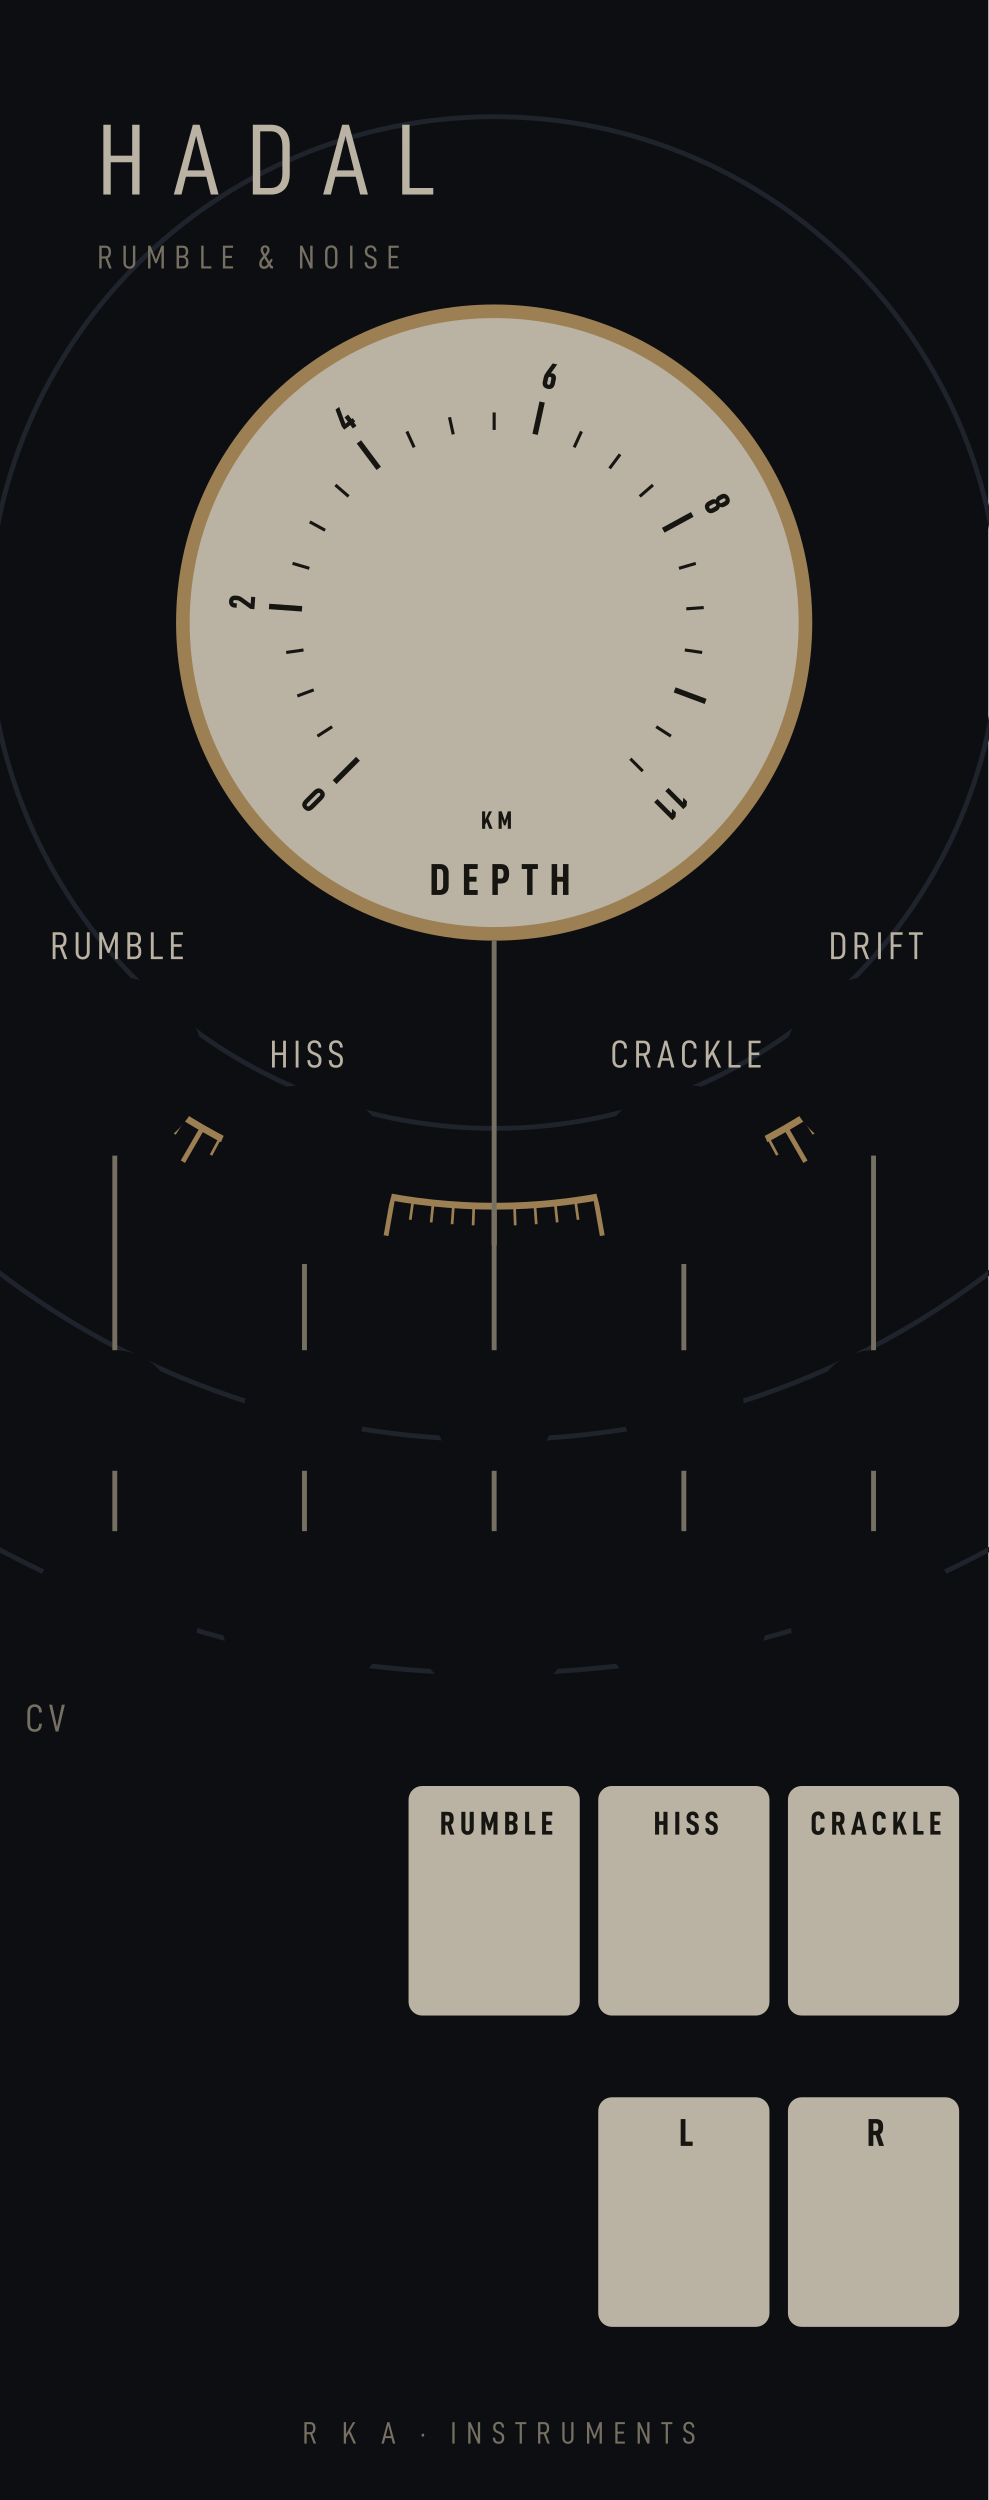
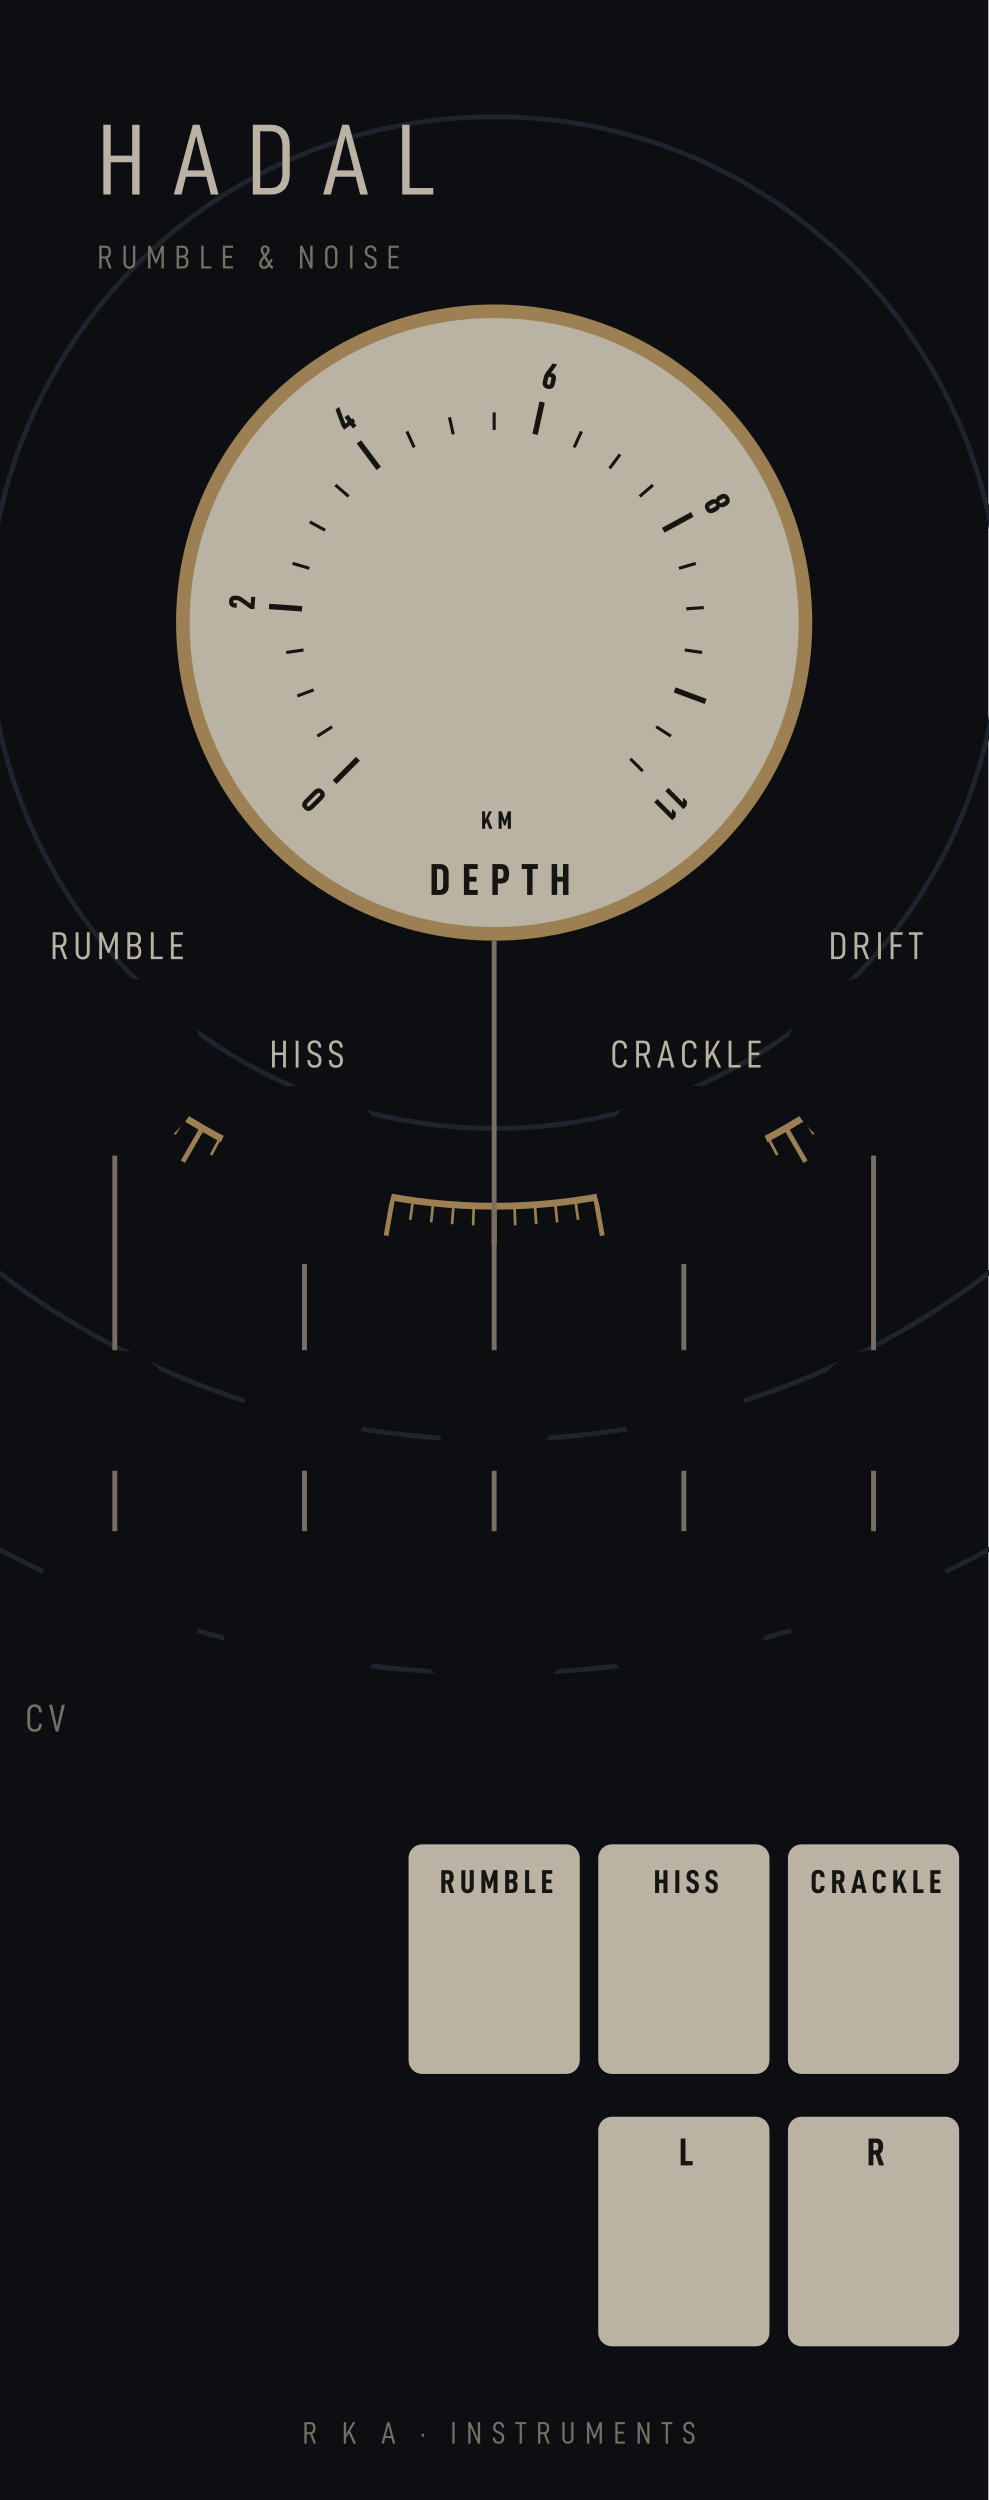
<svg xmlns="http://www.w3.org/2000/svg" width="50.80mm" height="128.5mm" viewBox="0 0 50.80 128.5" version="1.1" id="svg49">
  <defs id="defs49" />
  <rect width="50.80" height="128.5" fill="#0d0e12" id="rect1" />
  <circle cx="25.4" cy="32" r="26" fill="none" stroke="#1e232c" stroke-width="0.25" id="circle1" />
  <circle cx="25.4" cy="32" r="42" fill="none" stroke="#1e232c" stroke-width="0.25" id="circle2" />
  <circle cx="25.4" cy="32" r="54" fill="none" stroke="#1e232c" stroke-width="0.25" id="circle3" />
  <path d="M3.106 52.074A30 30 0 0 0 47.694 52.074" fill="none" stroke="#9c7f52" stroke-width="0.35" id="path3" />
  <path d="M3.106 52.074L2.363 52.743 M3.82 52.84L3.1 53.534 M4.56 53.58L3.866 54.3 M5.326 54.294L4.657 55.037 M6.93 55.64L6.314 56.428 M7.766 56.271L7.179 57.08 M8.624 56.871L8.065 57.7 M9.502 57.441L8.973 58.289 M11.316 58.488L10.846 59.371 M12.249 58.964L11.81 59.863 M13.198 59.406L12.791 60.32 M14.162 59.816L13.787 60.743 M16.129 60.532L15.82 61.483 M17.131 60.838L16.855 61.799 M18.142 61.109L17.9 62.079 M19.163 61.344L18.955 62.323 M21.225 61.708L21.086 62.698 M22.264 61.836L22.16 62.83 M23.307 61.927L23.238 62.924 M24.353 61.982L24.318 62.981 M26.447 61.982L26.482 62.981 M27.493 61.927L27.562 62.924 M28.536 61.836L28.64 62.83 M29.575 61.708L29.714 62.698 M31.637 61.344L31.845 62.323 M32.658 61.109L32.9 62.079 M33.669 60.838L33.945 61.799 M34.671 60.532L34.98 61.483 M36.638 59.816L37.013 60.743 M37.602 59.406L38.009 60.32 M38.551 58.964L38.99 59.863 M39.484 58.488L39.954 59.371 M41.298 57.441L41.827 58.289 M42.176 56.871L42.735 57.7 M43.034 56.271L43.621 57.08 M43.87 55.64L44.486 56.428 M45.474 54.294L46.143 55.037 M46.24 53.58L46.934 54.3 M46.98 52.84L47.7 53.534 M47.694 52.074L48.437 52.743" fill="none" stroke="#9c7f52" stroke-width="0.14" id="path4" />
  <path d="M6.116 54.981L4.831 56.513 M10.4 57.981L9.4 59.713 M15.139 60.191L14.455 62.07 M20.191 61.544L19.843 63.514 M25.4 62L25.4 64 M30.609 61.544L30.957 63.514 M35.661 60.191L36.345 62.07 M40.4 57.981L41.4 59.713 M44.684 54.981L45.969 56.513" fill="none" stroke="#9c7f52" stroke-width="0.25" id="path5" />
  <path d="M5.9 79L5.9 72.5L5.9 59.1" fill="none" stroke="#757062" stroke-width="0.25" stroke-linejoin="round" id="path6" />
  <path d="M15.65 79L15.65 72.5L15.65 64.67" fill="none" stroke="#757062" stroke-width="0.25" stroke-linejoin="round" id="path7" />
  <path d="M25.4 79L25.4 72.5L25.4 48.35" fill="none" stroke="#757062" stroke-width="0.25" stroke-linejoin="round" id="path8" />
  <path d="M35.15 79L35.15 72.5L35.15 64.67" fill="none" stroke="#757062" stroke-width="0.25" stroke-linejoin="round" id="path9" />
  <path d="M44.9 79L44.9 72.5L44.9 59.1" fill="none" stroke="#757062" stroke-width="0.25" stroke-linejoin="round" id="path10" />
  <circle cx="5.9" cy="54.8" r="4.6" fill="#0d0e12" id="circle10" />
  <circle cx="15.65" cy="60.37" r="4.6" fill="#0d0e12" id="circle11" />
  <circle cx="35.15" cy="60.37" r="4.6" fill="#0d0e12" id="circle12" />
  <circle cx="44.9" cy="54.8" r="4.6" fill="#0d0e12" id="circle13" />
  <circle cx="5.9" cy="72.5" r="3.1" fill="#0d0e12" id="circle14" />
  <circle cx="15.65" cy="72.5" r="3.1" fill="#0d0e12" id="circle15" />
  <circle cx="25.4" cy="72.5" r="3.1" fill="#0d0e12" id="circle16" />
  <circle cx="35.15" cy="72.5" r="3.1" fill="#0d0e12" id="circle17" />
  <circle cx="44.9" cy="72.5" r="3.1" fill="#0d0e12" id="circle18" />
  <circle cx="5.9" cy="83" r="4.3" fill="#0d0e12" id="circle19" />
  <circle cx="15.65" cy="83" r="4.3" fill="#0d0e12" id="circle20" />
  <circle cx="25.4" cy="83" r="4.3" fill="#0d0e12" id="circle21" />
  <circle cx="35.15" cy="83" r="4.3" fill="#0d0e12" id="circle22" />
  <circle cx="44.9" cy="83" r="4.3" fill="#0d0e12" id="circle23" />
  <circle cx="25.4" cy="32" r="16" fill="#bab3a3" stroke="#9c7f52" stroke-width="0.7" id="circle24" />
  <path d="M17.072 37.352L16.314 37.839 M16.124 35.46L15.281 35.774 M15.601 33.409L14.71 33.537 M15.901 29.211L15.037 28.957 M16.711 27.255L15.921 26.824 M17.918 25.517L17.238 24.928 M21.287 22.995L20.914 22.176 M23.296 22.326L23.104 21.447 M25.4 22.1L25.4 21.2 M29.513 22.995L29.886 22.176 M31.333 24.075L31.872 23.354 M32.882 25.517L33.562 24.928 M34.899 29.211L35.763 28.957 M35.275 31.294L36.172 31.23 M35.199 33.409L36.09 33.537 M33.728 37.352L34.486 37.839 M32.4 39L33.037 39.637" fill="none" stroke="#161511" stroke-width="0.16" id="path24" />
  <path d="M18.4 39L17.198 40.202 M15.525 31.294L13.83 31.172 M19.467 24.075L18.448 22.714 M27.504 22.326L27.866 20.665 M34.089 27.255L35.581 26.441 M34.676 35.46L36.269 36.054" fill="none" stroke="#161511" stroke-width="0.28" id="path25" />
-   <rect x="21" y="91.8" width="8.8" height="11.8" rx="0.7" fill="#bab3a3" id="rect25" />
-   <rect x="30.75" y="91.8" width="8.8" height="11.8" rx="0.7" fill="#bab3a3" id="rect26" />
-   <rect x="40.5" y="91.8" width="8.8" height="11.8" rx="0.7" fill="#bab3a3" id="rect27" />
-   <rect x="30.75" y="107.8" width="8.8" height="11.8" rx="0.7" fill="#bab3a3" id="rect28" />
-   <rect x="40.5" y="107.8" width="8.8" height="11.8" rx="0.7" fill="#bab3a3" id="rect29" />
+   <rect x="21" y="94.8" width="8.8" height="11.8" rx="0.7" fill="#bab3a3" id="rect25" />
+   <rect x="30.75" y="94.8" width="8.8" height="11.8" rx="0.7" fill="#bab3a3" id="rect26" />
+   <rect x="40.5" y="94.8" width="8.8" height="11.8" rx="0.7" fill="#bab3a3" id="rect27" />
+   <rect x="30.75" y="108.8" width="8.8" height="11.8" rx="0.7" fill="#bab3a3" id="rect28" />
+   <rect x="40.5" y="108.8" width="8.8" height="11.8" rx="0.7" fill="#bab3a3" id="rect29" />
  <path d="M 7.174,6.412 V 10 h -0.38 V 8.341 H 5.692 V 10 H 5.312 V 6.412 h 0.38 v 1.591 h 1.102 v -1.591 z M 10.607,9.085 H 9.556 L 9.328,10 h -0.395 l 0.978,-3.588 H 10.258 L 11.236,10 h -0.4 z m -0.083,-0.328 -0.442,-1.773 L 9.64,8.757 Z m 2.471,-2.345 h 0.931 q 0.437,0 0.702,0.27 0.265,0.27 0.265,0.816 V 8.913 q 0,0.541 -0.265,0.816 Q 14.362,10 13.926,10 H 12.995 Z M 13.926,9.662 q 0.281,0 0.432,-0.187 0.156,-0.187 0.156,-0.556 V 7.535 q 0,-0.395 -0.151,-0.588 -0.151,-0.198 -0.437,-0.198 H 13.374 V 9.662 Z m 4.359,-0.577 h -1.05 L 17.005,10 h -0.395 l 0.978,-3.588 h 0.348 L 18.914,10 h -0.4 z m -0.083,-0.328 -0.442,-1.773 -0.442,1.773 z m 2.471,-2.345 h 0.38 V 9.662 h 1.217 V 10 h -1.596 z" id="text29" style="font-size:5.2px;font-family:'D-DIN Condensed';letter-spacing:1.4;fill:#bab3a3" aria-label="HADAL" />
  <path d="M 5.415,13.287 H 5.226 V 13.8 H 5.102 v -1.173 h 0.309 q 0.155,0 0.224,0.082 0.071,0.082 0.071,0.25 0,0.252 -0.173,0.309 L 5.741,13.8 H 5.609 Z M 5.226,13.178 h 0.184 q 0.09,0 0.131,-0.054 0.043,-0.056 0.043,-0.165 0,-0.111 -0.041,-0.165 Q 5.503,12.738 5.41,12.738 H 5.226 Z m 1.424,0.636 q -0.088,0 -0.158,-0.039 -0.07,-0.039 -0.109,-0.111 -0.039,-0.071 -0.039,-0.163 V 12.627 h 0.124 v 0.867 q 0,0.1 0.048,0.155 0.049,0.053 0.134,0.053 0.085,0 0.133,-0.054 0.049,-0.054 0.049,-0.153 v -0.867 h 0.124 v 0.874 q 0,0.141 -0.085,0.228 -0.085,0.085 -0.221,0.085 z M 8.423,12.627 V 13.8 h -0.124 v -0.901 l -0.241,0.629 h -0.082 L 7.734,12.904 V 13.8 h -0.124 v -1.173 h 0.124 l 0.284,0.724 0.281,-0.724 z m 1.096,0.564 q 0.167,0.046 0.167,0.286 0,0.16 -0.075,0.241 -0.073,0.082 -0.233,0.082 h -0.301 v -1.173 h 0.299 q 0.156,0 0.226,0.076 0.071,0.075 0.071,0.23 0,0.201 -0.155,0.258 z m -0.318,-0.454 v 0.4 h 0.165 q 0.184,0 0.184,-0.197 0,-0.109 -0.044,-0.155 -0.043,-0.048 -0.138,-0.048 z m 0.167,0.952 q 0.102,0 0.148,-0.054 0.046,-0.054 0.046,-0.167 0,-0.221 -0.194,-0.221 h -0.167 v 0.442 z m 0.974,-1.062 h 0.124 v 1.062 h 0.398 V 13.8 h -0.522 z m 1.237,0.111 v 0.41 h 0.343 v 0.112 h -0.343 v 0.43 h 0.4 V 13.8 h -0.522 v -1.173 h 0.522 v 0.111 z m 2.455,0.949 v 0.116 h -0.056 q -0.043,0 -0.066,-0.015 -0.024,-0.017 -0.049,-0.061 l -0.034,-0.056 q -0.053,0.078 -0.116,0.114 -0.061,0.034 -0.141,0.034 -0.116,0 -0.184,-0.073 -0.066,-0.073 -0.066,-0.194 0,-0.088 0.048,-0.177 0.049,-0.088 0.16,-0.211 l -0.009,-0.014 q -0.07,-0.117 -0.097,-0.18 -0.027,-0.065 -0.027,-0.124 0,-0.105 0.065,-0.17 0.065,-0.065 0.165,-0.065 0.102,0 0.165,0.065 0.065,0.065 0.065,0.17 0,0.076 -0.039,0.151 -0.039,0.073 -0.139,0.18 l 0.16,0.272 0.092,-0.153 0.092,0.059 -0.121,0.199 0.048,0.082 q 0.017,0.029 0.031,0.041 0.015,0.01 0.037,0.01 z m -0.406,-0.971 q -0.049,0 -0.078,0.034 -0.029,0.034 -0.029,0.092 0,0.037 0.019,0.087 0.019,0.048 0.075,0.141 0.07,-0.08 0.093,-0.128 0.025,-0.048 0.025,-0.1 0,-0.059 -0.029,-0.092 -0.027,-0.034 -0.076,-0.034 z m -0.046,0.984 q 0.049,0 0.092,-0.029 0.043,-0.031 0.092,-0.107 l -0.173,-0.296 q -0.08,0.088 -0.114,0.151 -0.032,0.061 -0.032,0.124 0,0.075 0.036,0.116 0.037,0.041 0.1,0.041 z M 16.068,12.627 V 13.8 h -0.124 l -0.401,-0.901 V 13.8 h -0.124 v -1.173 h 0.124 l 0.401,0.903 V 12.627 Z m 0.958,1.187 q -0.144,0 -0.231,-0.088 -0.087,-0.09 -0.087,-0.267 v -0.49 q 0,-0.18 0.087,-0.269 0.087,-0.088 0.231,-0.088 0.144,0 0.231,0.088 0.087,0.088 0.087,0.269 v 0.49 q 0,0.177 -0.088,0.267 -0.087,0.088 -0.23,0.088 z m 0.002,-0.112 q 0.092,0 0.141,-0.059 0.051,-0.061 0.051,-0.182 v -0.479 q 0,-0.129 -0.049,-0.192 -0.049,-0.065 -0.143,-0.065 -0.099,0 -0.148,0.063 -0.048,0.063 -0.048,0.194 V 13.46 q 0,0.241 0.196,0.241 z m 0.967,-1.074 h 0.122 V 13.8 h -0.122 z m 1.053,1.185 q -0.15,0 -0.228,-0.085 -0.076,-0.085 -0.08,-0.248 h 0.121 q 0.005,0.119 0.053,0.172 0.049,0.051 0.139,0.051 0.092,0 0.136,-0.051 0.046,-0.053 0.046,-0.16 0,-0.093 -0.041,-0.141 -0.039,-0.048 -0.143,-0.09 l -0.068,-0.027 q -0.116,-0.046 -0.173,-0.117 -0.058,-0.071 -0.058,-0.192 0,-0.143 0.08,-0.228 0.082,-0.085 0.223,-0.085 0.134,0 0.212,0.08 0.078,0.078 0.085,0.236 h -0.117 q -0.012,-0.206 -0.182,-0.206 -0.088,0 -0.133,0.051 -0.044,0.051 -0.044,0.144 0,0.083 0.039,0.131 0.041,0.048 0.138,0.085 l 0.07,0.027 q 0.117,0.046 0.177,0.121 0.059,0.075 0.059,0.209 0,0.155 -0.08,0.24 -0.08,0.083 -0.231,0.083 z m 1.047,-1.074 v 0.41 h 0.343 v 0.112 h -0.343 v 0.43 h 0.4 V 13.8 h -0.522 v -1.173 h 0.522 v 0.111 z" id="text30" style="font-size:1.7px;font-family:'D-DIN Condensed';letter-spacing:0.45;fill:#757062" aria-label="RUMBLE &amp; NOISE" />
  <path d="m 16.799,40.749 q -0.16,0 -0.237,-0.091 -0.078,-0.093 -0.078,-0.281 v -0.608 q 0,-0.186 0.078,-0.277 0.078,-0.093 0.237,-0.093 0.162,0 0.239,0.093 0.078,0.091 0.078,0.277 v 0.608 q 0,0.188 -0.078,0.281 -0.078,0.091 -0.239,0.091 z m 0,-0.211 q 0.048,0 0.067,-0.036 0.019,-0.036 0.019,-0.127 v -0.604 q 0,-0.089 -0.019,-0.125 -0.019,-0.036 -0.067,-0.036 -0.048,0 -0.065,0.036 -0.017,0.034 -0.017,0.125 v 0.604 q 0,0.091 0.017,0.127 0.019,0.036 0.065,0.036 z" id="text31" style="font-weight:bold;font-size:1.9px;font-family:'D-DIN Condensed';letter-spacing:0.25;text-anchor:middle;fill:#161511" transform="rotate(-135,16.67,40.73)" aria-label="0" />
  <path d="m 12.897,30.917 0.333,-0.538 q 0.034,-0.057 0.048,-0.097 0.015,-0.042 0.015,-0.104 v -0.074 q 0,-0.104 -0.082,-0.104 -0.08,0 -0.08,0.114 v 0.087 h -0.226 v -0.116 q 0,-0.135 0.086,-0.215 0.086,-0.08 0.226,-0.08 0.141,0 0.222,0.082 0.084,0.082 0.084,0.22 v 0.093 q 0,0.086 -0.023,0.15 -0.023,0.063 -0.072,0.142 l -0.27,0.431 h 0.365 v 0.211 h -0.625 z" id="text32" style="font-weight:bold;font-size:1.9px;font-family:'D-DIN Condensed';letter-spacing:0.25;text-anchor:middle;fill:#161511" transform="rotate(-85.9,13.09,31.12)" aria-label="2" />
  <path d="m 18.484,21.902 h -0.082 v 0.218 h -0.234 v -0.218 h -0.393 v -0.211 l 0.26,-0.882 h 0.234 l -0.26,0.882 h 0.16 v -0.289 h 0.234 v 0.289 h 0.082 z" id="text33" style="font-weight:bold;font-size:1.9px;font-family:'D-DIN Condensed';letter-spacing:0.25;text-anchor:middle;fill:#161511" transform="rotate(-36.8,18.01,22.12)" aria-label="4" />
  <path d="m 28.15,19.959 q -0.154,0 -0.236,-0.082 -0.08,-0.084 -0.08,-0.239 v -0.196 q 0,-0.089 0.015,-0.15 0.015,-0.061 0.049,-0.141 l 0.232,-0.522 h 0.241 l -0.222,0.511 q 0.03,-0.013 0.072,-0.013 0.114,0 0.179,0.078 0.065,0.076 0.065,0.211 v 0.23 q 0,0.148 -0.084,0.232 -0.082,0.082 -0.232,0.082 z m 0,-0.211 q 0.04,0 0.061,-0.027 0.021,-0.027 0.021,-0.076 v -0.213 q 0,-0.101 -0.082,-0.101 -0.04,0 -0.061,0.025 -0.021,0.023 -0.021,0.067 v 0.224 q 0,0.101 0.082,0.101 z" id="text34" style="font-weight:bold;font-size:1.9px;font-family:'D-DIN Condensed';letter-spacing:0.25;text-anchor:middle;fill:#161511" transform="rotate(12.3,28.03,19.94)" aria-label="6" />
  <path d="m 36.36,26.109 q -0.154,0 -0.236,-0.084 -0.082,-0.086 -0.082,-0.247 v -0.135 q 0,-0.167 0.112,-0.239 -0.055,-0.032 -0.084,-0.093 -0.029,-0.061 -0.029,-0.125 v -0.123 q 0,-0.139 0.086,-0.22 0.087,-0.082 0.232,-0.082 0.146,0 0.232,0.082 0.086,0.082 0.086,0.22 v 0.123 q 0,0.065 -0.03,0.125 -0.029,0.061 -0.082,0.093 0.112,0.07 0.112,0.239 v 0.135 q 0,0.162 -0.084,0.247 -0.082,0.084 -0.234,0.084 z m 0,-0.798 q 0.048,0 0.065,-0.029 0.017,-0.03 0.017,-0.086 v -0.133 q 0,-0.046 -0.021,-0.07 -0.021,-0.027 -0.061,-0.027 -0.04,0 -0.061,0.027 -0.021,0.025 -0.021,0.07 v 0.133 q 0,0.055 0.017,0.086 0.019,0.029 0.065,0.029 z m 0,0.591 q 0.049,0 0.065,-0.03 0.017,-0.03 0.017,-0.091 v -0.154 q 0,-0.112 -0.082,-0.112 -0.046,0 -0.065,0.03 -0.017,0.029 -0.017,0.082 v 0.154 q 0,0.061 0.017,0.091 0.017,0.03 0.065,0.03 z" id="text35" style="font-weight:bold;font-size:1.9px;font-family:'D-DIN Condensed';letter-spacing:0.25;text-anchor:middle;fill:#161511" transform="rotate(61.4,36.24,26.09)" aria-label="8" />
  <path d="m 33.8,39.691 -0.18,0.146 v -0.272 l 0.18,-0.146 h 0.237 v 1.311 h -0.237 z m 0.807,0 -0.18,0.146 v -0.272 l 0.18,-0.146 h 0.237 v 1.311 h -0.237 z" id="text36" style="font-weight:bold;font-size:1.9px;font-family:'D-DIN Condensed';letter-spacing:0.25;text-anchor:middle;fill:#161511" transform="rotate(135,34.13,40.73)" aria-label="11" />
  <path d="m 22.18,44.413 h 0.439 q 0.2,0 0.32,0.115 0.122,0.115 0.122,0.34 v 0.676 q 0,0.223 -0.127,0.34 -0.127,0.115 -0.329,0.115 h -0.425 z m 0.432,1.334 q 0.081,0 0.122,-0.062 0.044,-0.062 0.044,-0.172 v -0.596 q 0,-0.122 -0.041,-0.184 -0.041,-0.064 -0.124,-0.064 h -0.152 v 1.079 z m 1.513,-1.079 v 0.398 h 0.368 v 0.253 h -0.368 v 0.428 h 0.428 V 46 h -0.708 v -1.587 h 0.708 v 0.255 z m 1.61,-0.255 q 0.235,0 0.334,0.124 0.101,0.124 0.101,0.375 0,0.253 -0.103,0.377 -0.101,0.124 -0.331,0.124 h -0.147 V 46 h -0.281 v -1.587 z m -0.009,0.745 q 0.09,0 0.124,-0.06 0.037,-0.06 0.037,-0.186 0,-0.127 -0.037,-0.186 -0.035,-0.06 -0.124,-0.06 h -0.138 v 0.492 z m 1.922,-0.49 h -0.274 V 46 h -0.281 v -1.332 h -0.276 V 44.413 h 0.83 z M 29.22,44.413 V 46 h -0.283 v -0.681 h -0.299 V 46 h -0.283 v -1.587 h 0.283 v 0.653 h 0.299 V 44.413 Z" id="text37" style="font-weight:bold;font-size:2.3px;font-family:'D-DIN Condensed';letter-spacing:0.6;text-anchor:middle;fill:#161511" aria-label="DEPTH" />
  <path d="m 3.076,48.696 h -0.222 v 0.604 h -0.146 v -1.38 h 0.364 q 0.182,0 0.264,0.096 0.084,0.096 0.084,0.294 0,0.296 -0.204,0.364 l 0.244,0.626 h -0.156 z m -0.222,-0.128 h 0.216 q 0.106,0 0.154,-0.064 0.05,-0.066 0.05,-0.194 0,-0.13 -0.048,-0.194 -0.046,-0.066 -0.156,-0.066 h -0.216 z M 4.25,49.316 q -0.104,0 -0.186,-0.046 -0.082,-0.046 -0.128,-0.13 -0.046,-0.084 -0.046,-0.192 v -1.028 h 0.146 v 1.02 q 0,0.118 0.056,0.182 0.058,0.062 0.158,0.062 0.1,0 0.156,-0.064 0.058,-0.064 0.058,-0.18 v -1.02 H 4.61 v 1.028 q 0,0.166 -0.1,0.268 -0.1,0.1 -0.26,0.1 z m 1.806,-1.396 v 1.38 h -0.146 v -1.06 l -0.284,0.74 h -0.096 l -0.284,-0.734 v 1.054 h -0.146 v -1.38 h 0.146 l 0.334,0.852 0.33,-0.852 z m 1.01,0.664 q 0.196,0.054 0.196,0.336 0,0.188 -0.088,0.284 -0.086,0.096 -0.274,0.096 h -0.354 v -1.38 h 0.352 q 0.184,0 0.266,0.09 0.084,0.088 0.084,0.27 0,0.236 -0.182,0.304 z m -0.374,-0.534 v 0.47 h 0.194 q 0.216,0 0.216,-0.232 0,-0.128 -0.052,-0.182 -0.05,-0.056 -0.162,-0.056 z m 0.196,1.12 q 0.12,0 0.174,-0.064 0.054,-0.064 0.054,-0.196 0,-0.26 -0.228,-0.26 h -0.196 v 0.52 z m 0.866,-1.25 h 0.146 v 1.25 h 0.468 v 0.13 h -0.614 z m 1.176,0.13 v 0.482 h 0.404 v 0.132 h -0.404 v 0.506 h 0.47 v 0.13 h -0.614 v -1.38 h 0.614 v 0.13 z" id="text38" style="font-size:2px;font-family:'D-DIN Condensed';letter-spacing:0.25;text-anchor:middle;fill:#bab3a3" aria-label="RUMBLE" />
  <path d="m 14.697,53.49 v 1.38 h -0.146 v -0.638 h -0.424 v 0.638 h -0.146 v -1.38 h 0.146 v 0.612 h 0.424 v -0.612 z m 0.502,0 h 0.144 v 1.38 h -0.144 z m 0.96,1.394 q -0.176,0 -0.268,-0.1 -0.09,-0.1 -0.094,-0.292 h 0.142 q 0.006,0.14 0.062,0.202 0.058,0.06 0.164,0.06 0.108,0 0.16,-0.06 0.054,-0.062 0.054,-0.188 0,-0.11 -0.048,-0.166 -0.046,-0.056 -0.168,-0.106 l -0.08,-0.032 q -0.136,-0.054 -0.204,-0.138 -0.068,-0.084 -0.068,-0.226 0,-0.168 0.094,-0.268 0.096,-0.1 0.262,-0.1 0.158,0 0.25,0.094 0.092,0.092 0.1,0.278 h -0.138 q -0.014,-0.242 -0.214,-0.242 -0.104,0 -0.156,0.06 -0.052,0.06 -0.052,0.17 0,0.098 0.046,0.154 0.048,0.056 0.162,0.1 l 0.082,0.032 q 0.138,0.054 0.208,0.142 0.07,0.088 0.07,0.246 0,0.182 -0.094,0.282 -0.094,0.098 -0.272,0.098 z m 1.102,0 q -0.176,0 -0.268,-0.1 -0.09,-0.1 -0.094,-0.292 h 0.142 q 0.006,0.14 0.062,0.202 0.058,0.06 0.164,0.06 0.108,0 0.16,-0.06 0.054,-0.062 0.054,-0.188 0,-0.11 -0.048,-0.166 -0.046,-0.056 -0.168,-0.106 l -0.08,-0.032 q -0.136,-0.054 -0.204,-0.138 -0.068,-0.084 -0.068,-0.226 0,-0.168 0.094,-0.268 0.096,-0.1 0.262,-0.1 0.158,0 0.25,0.094 0.092,0.092 0.1,0.278 h -0.138 q -0.014,-0.242 -0.214,-0.242 -0.104,0 -0.156,0.06 -0.052,0.06 -0.052,0.17 0,0.098 0.046,0.154 0.048,0.056 0.162,0.1 l 0.082,0.032 q 0.138,0.054 0.208,0.142 0.07,0.088 0.07,0.246 0,0.182 -0.094,0.282 -0.094,0.098 -0.272,0.098 z" id="text39" style="font-size:2px;font-family:'D-DIN Condensed';letter-spacing:0.25;text-anchor:middle;fill:#bab3a3" aria-label="HISS" />
  <path d="m 31.855,54.886 q -0.17,0 -0.274,-0.104 -0.104,-0.106 -0.104,-0.314 v -0.576 q 0,-0.21 0.102,-0.314 0.104,-0.106 0.274,-0.106 0.164,0 0.268,0.1 0.104,0.1 0.104,0.302 v 0.018 h -0.146 v -0.014 q 0,-0.142 -0.062,-0.208 -0.06,-0.066 -0.162,-0.066 -0.116,0 -0.174,0.074 -0.058,0.072 -0.058,0.228 v 0.564 q 0,0.284 0.232,0.284 0.104,0 0.164,-0.066 0.06,-0.066 0.06,-0.202 v -0.018 h 0.142 v 0.02 q 0,0.2 -0.102,0.3 -0.102,0.098 -0.264,0.098 z m 1.212,-0.62 h -0.222 v 0.604 h -0.146 v -1.38 h 0.364 q 0.182,0 0.264,0.096 0.084,0.096 0.084,0.294 0,0.296 -0.204,0.364 l 0.244,0.626 h -0.156 z m -0.222,-0.128 h 0.216 q 0.106,0 0.154,-0.064 0.05,-0.066 0.05,-0.194 0,-0.13 -0.048,-0.194 -0.046,-0.066 -0.156,-0.066 h -0.216 z m 1.578,0.38 h -0.404 l -0.088,0.352 h -0.152 l 0.376,-1.38 h 0.134 l 0.376,1.38 h -0.154 z m -0.032,-0.126 -0.17,-0.682 -0.17,0.682 z m 1.042,0.494 q -0.17,0 -0.274,-0.104 -0.104,-0.106 -0.104,-0.314 v -0.576 q 0,-0.21 0.102,-0.314 0.104,-0.106 0.274,-0.106 0.164,0 0.268,0.1 0.104,0.1 0.104,0.302 v 0.018 h -0.146 v -0.014 q 0,-0.142 -0.062,-0.208 -0.06,-0.066 -0.162,-0.066 -0.116,0 -0.174,0.074 -0.058,0.072 -0.058,0.228 v 0.564 q 0,0.284 0.232,0.284 0.104,0 0.164,-0.066 0.06,-0.066 0.06,-0.202 v -0.018 h 0.142 v 0.02 q 0,0.2 -0.102,0.3 -0.102,0.098 -0.264,0.098 z m 1.166,-0.686 -0.176,0.3 v 0.37 h -0.146 v -1.38 h 0.146 v 0.768 l 0.442,-0.768 h 0.154 l -0.332,0.562 0.38,0.818 h -0.16 z m 0.85,-0.71 h 0.146 v 1.25 h 0.468 v 0.13 h -0.614 z m 1.176,0.13 v 0.482 h 0.404 v 0.132 h -0.404 v 0.506 h 0.47 v 0.13 h -0.614 v -1.38 h 0.614 v 0.13 z" id="text40" style="font-size:2px;font-family:'D-DIN Condensed';letter-spacing:0.25;text-anchor:middle;fill:#bab3a3" aria-label="CRACKLE" />
  <path d="m 42.719,47.92 h 0.358 q 0.168,0 0.27,0.104 0.102,0.104 0.102,0.314 v 0.544 q 0,0.208 -0.102,0.314 -0.102,0.104 -0.27,0.104 h -0.358 z m 0.358,1.25 q 0.108,0 0.166,-0.072 0.06,-0.072 0.06,-0.214 v -0.532 q 0,-0.152 -0.058,-0.226 -0.058,-0.076 -0.168,-0.076 h -0.212 v 1.12 z m 1.214,-0.474 h -0.222 v 0.604 h -0.146 v -1.38 h 0.364 q 0.182,0 0.264,0.096 0.084,0.096 0.084,0.294 0,0.296 -0.204,0.364 l 0.244,0.626 h -0.156 z m -0.222,-0.128 h 0.216 q 0.106,0 0.154,-0.064 0.05,-0.066 0.05,-0.194 0,-0.13 -0.048,-0.194 -0.046,-0.066 -0.156,-0.066 h -0.216 z m 1.066,-0.648 h 0.144 v 1.38 h -0.144 z m 0.792,0.13 v 0.488 h 0.404 v 0.132 h -0.404 v 0.63 h -0.146 v -1.38 h 0.614 v 0.13 z m 1.502,0 h -0.284 v 1.25 h -0.144 v -1.25 h -0.284 v -0.13 h 0.712 z" id="text41" style="font-size:2px;font-family:'D-DIN Condensed';letter-spacing:0.25;text-anchor:middle;fill:#bab3a3" aria-label="DRIFT" />
-   <path d="m 22.99,93.829 h -0.1 v 0.471 h -0.209 v -1.173 h 0.32 q 0.173,0 0.245,0.083 0.073,0.083 0.073,0.267 0,0.117 -0.032,0.196 -0.032,0.078 -0.105,0.117 l 0.175,0.51 h -0.218 z m -0.1,-0.187 h 0.109 q 0.063,0 0.087,-0.041 0.024,-0.043 0.024,-0.124 0,-0.082 -0.024,-0.122 -0.022,-0.041 -0.087,-0.041 h -0.109 z m 1.142,0.671 q -0.092,0 -0.165,-0.039 -0.071,-0.041 -0.114,-0.114 -0.041,-0.073 -0.041,-0.168 v -0.865 h 0.209 v 0.86 q 0,0.071 0.027,0.105 0.027,0.032 0.083,0.032 0.111,0 0.111,-0.138 v -0.86 h 0.209 v 0.865 q 0,0.095 -0.041,0.168 -0.041,0.073 -0.114,0.114 -0.073,0.039 -0.165,0.039 z m 1.54,-1.187 v 1.173 h -0.209 v -0.687 l -0.15,0.459 h -0.112 l -0.148,-0.454 v 0.682 h -0.209 v -1.173 h 0.209 l 0.204,0.619 0.206,-0.619 z m 0.901,0.558 q 0.076,0.034 0.104,0.1 0.027,0.066 0.027,0.175 0,0.178 -0.073,0.26 -0.073,0.08 -0.248,0.08 h -0.318 v -1.173 h 0.318 q 0.172,0 0.245,0.076 0.073,0.075 0.073,0.24 0,0.087 -0.029,0.148 -0.029,0.061 -0.099,0.093 z m -0.301,-0.371 v 0.284 h 0.088 q 0.073,0 0.102,-0.032 0.029,-0.034 0.029,-0.109 0,-0.078 -0.029,-0.111 -0.029,-0.032 -0.102,-0.032 z m 0.087,0.799 q 0.078,0 0.107,-0.037 0.029,-0.039 0.029,-0.131 0,-0.088 -0.032,-0.128 -0.031,-0.039 -0.104,-0.039 h -0.087 v 0.335 z m 0.731,-0.986 h 0.209 v 0.986 h 0.315 v 0.187 h -0.524 z m 1.081,0.189 v 0.294 h 0.272 v 0.187 h -0.272 v 0.316 h 0.316 v 0.187 h -0.524 v -1.173 h 0.524 v 0.189 z" id="text42" style="font-weight:bold;font-size:1.7px;font-family:'D-DIN Condensed';letter-spacing:0.25;text-anchor:middle;fill:#161511" aria-label="RUMBLE" />
-   <path d="m 34.309,93.127 v 1.173 h -0.209 v -0.503 h -0.221 v 0.503 h -0.209 v -1.173 h 0.209 v 0.483 h 0.221 v -0.483 z m 0.4,0 h 0.207 v 1.173 h -0.207 z m 0.888,1.187 q -0.155,0 -0.236,-0.09 -0.082,-0.09 -0.083,-0.258 h 0.197 q 0.003,0.087 0.034,0.128 0.032,0.041 0.093,0.041 0.061,0 0.088,-0.037 0.029,-0.037 0.029,-0.119 0,-0.068 -0.032,-0.107 -0.031,-0.041 -0.105,-0.075 l -0.08,-0.036 q -0.114,-0.051 -0.165,-0.126 -0.049,-0.075 -0.049,-0.201 0,-0.148 0.085,-0.236 0.087,-0.088 0.233,-0.088 0.144,0 0.223,0.088 0.08,0.087 0.085,0.252 h -0.192 q -0.002,-0.08 -0.029,-0.119 -0.025,-0.041 -0.087,-0.041 -0.114,0 -0.114,0.134 0,0.061 0.027,0.099 0.029,0.036 0.095,0.065 l 0.076,0.034 q 0.122,0.054 0.177,0.136 0.056,0.082 0.056,0.218 0,0.163 -0.085,0.252 -0.085,0.088 -0.241,0.088 z m 0.974,0 q -0.155,0 -0.236,-0.09 -0.082,-0.09 -0.083,-0.258 h 0.197 q 0.003,0.087 0.034,0.128 0.032,0.041 0.093,0.041 0.061,0 0.088,-0.037 0.029,-0.037 0.029,-0.119 0,-0.068 -0.032,-0.107 -0.031,-0.041 -0.105,-0.075 l -0.08,-0.036 q -0.114,-0.051 -0.165,-0.126 -0.049,-0.075 -0.049,-0.201 0,-0.148 0.085,-0.236 0.087,-0.088 0.233,-0.088 0.144,0 0.223,0.088 0.08,0.087 0.085,0.252 h -0.192 q -0.002,-0.08 -0.029,-0.119 -0.025,-0.041 -0.087,-0.041 -0.114,0 -0.114,0.134 0,0.061 0.027,0.099 0.029,0.036 0.095,0.065 l 0.076,0.034 q 0.122,0.054 0.177,0.136 0.056,0.082 0.056,0.218 0,0.163 -0.085,0.252 -0.085,0.088 -0.241,0.088 z" id="text43" style="font-weight:bold;font-size:1.7px;font-family:'D-DIN Condensed';letter-spacing:0.25;text-anchor:middle;fill:#161511" aria-label="HISS" />
-   <path d="m 42.047,94.314 q -0.151,0 -0.24,-0.085 -0.088,-0.087 -0.088,-0.252 v -0.529 q 0,-0.167 0.093,-0.252 0.093,-0.087 0.246,-0.087 0.146,0 0.236,0.085 0.09,0.085 0.09,0.258 v 0.036 h -0.209 v -0.034 q 0,-0.08 -0.034,-0.117 -0.032,-0.039 -0.088,-0.039 -0.066,0 -0.097,0.046 -0.029,0.046 -0.029,0.138 v 0.471 q 0,0.172 0.126,0.172 0.056,0 0.088,-0.039 0.034,-0.039 0.034,-0.116 v -0.031 h 0.207 v 0.032 q 0,0.17 -0.095,0.257 -0.093,0.085 -0.241,0.085 z m 1.034,-0.484 h -0.1 v 0.471 h -0.209 v -1.173 h 0.32 q 0.173,0 0.245,0.083 0.073,0.083 0.073,0.267 0,0.117 -0.032,0.196 -0.032,0.078 -0.105,0.117 l 0.175,0.51 h -0.218 z m -0.1,-0.187 h 0.109 q 0.063,0 0.087,-0.041 0.024,-0.043 0.024,-0.124 0,-0.082 -0.024,-0.122 -0.022,-0.041 -0.087,-0.041 h -0.109 z m 1.301,0.43 h -0.274 l -0.048,0.228 h -0.218 l 0.301,-1.173 h 0.204 l 0.299,1.173 h -0.218 z m -0.037,-0.187 -0.099,-0.476 -0.099,0.476 z m 0.945,0.428 q -0.151,0 -0.24,-0.085 -0.088,-0.087 -0.088,-0.252 v -0.529 q 0,-0.167 0.093,-0.252 0.093,-0.087 0.246,-0.087 0.146,0 0.236,0.085 0.09,0.085 0.09,0.258 v 0.036 h -0.209 v -0.034 q 0,-0.08 -0.034,-0.117 -0.032,-0.039 -0.088,-0.039 -0.066,0 -0.097,0.046 -0.029,0.046 -0.029,0.138 v 0.471 q 0,0.172 0.126,0.172 0.056,0 0.088,-0.039 0.034,-0.039 0.034,-0.116 v -0.031 h 0.207 v 0.032 q 0,0.17 -0.095,0.257 -0.093,0.085 -0.241,0.085 z m 1.027,-0.468 -0.095,0.189 v 0.265 h -0.207 v -1.173 h 0.207 v 0.552 l 0.25,-0.552 h 0.209 l -0.245,0.483 0.282,0.69 h -0.223 z m 0.729,-0.719 h 0.209 v 0.986 h 0.315 v 0.187 h -0.524 z m 1.081,0.189 v 0.294 h 0.272 v 0.187 h -0.272 v 0.316 h 0.316 v 0.187 h -0.524 v -1.173 h 0.524 v 0.189 z" id="text44" style="font-weight:bold;font-size:1.7px;font-family:'D-DIN Condensed';letter-spacing:0.25;text-anchor:middle;fill:#161511" aria-label="CRACKLE" />
-   <path d="m 34.987,108.92 h 0.246 v 1.16 h 0.37 v 0.22 h -0.616 z" id="text45" style="font-weight:bold;font-size:2px;font-family:'D-DIN Condensed';letter-spacing:0.25;text-anchor:middle;fill:#161511" aria-label="L" />
-   <path d="m 45.008,109.746 h -0.118 v 0.554 h -0.246 v -1.38 h 0.376 q 0.204,0 0.288,0.098 0.086,0.098 0.086,0.314 0,0.138 -0.038,0.23 -0.038,0.092 -0.124,0.138 l 0.206,0.6 h -0.256 z m -0.118,-0.22 h 0.128 q 0.074,0 0.102,-0.048 0.028,-0.05 0.028,-0.146 0,-0.096 -0.028,-0.144 -0.026,-0.048 -0.102,-0.048 h -0.128 z" id="text46" style="font-weight:bold;font-size:2px;font-family:'D-DIN Condensed';letter-spacing:0.25;text-anchor:middle;fill:#161511" aria-label="R" />
+   <path d="m 22.99,96.829 h -0.1 v 0.471 h -0.209 v -1.173 h 0.32 q 0.173,0 0.245,0.083 0.073,0.083 0.073,0.267 0,0.117 -0.032,0.196 -0.032,0.078 -0.105,0.117 l 0.175,0.51 h -0.218 z m -0.1,-0.187 h 0.109 q 0.063,0 0.087,-0.041 0.024,-0.043 0.024,-0.124 0,-0.082 -0.024,-0.122 -0.022,-0.041 -0.087,-0.041 h -0.109 z m 1.142,0.671 q -0.092,0 -0.165,-0.039 -0.071,-0.041 -0.114,-0.114 -0.041,-0.073 -0.041,-0.168 v -0.865 h 0.209 v 0.86 q 0,0.071 0.027,0.105 0.027,0.032 0.083,0.032 0.111,0 0.111,-0.138 v -0.86 h 0.209 v 0.865 q 0,0.095 -0.041,0.168 -0.041,0.073 -0.114,0.114 -0.073,0.039 -0.165,0.039 z m 1.54,-1.187 v 1.173 h -0.209 v -0.687 l -0.15,0.459 h -0.112 l -0.148,-0.454 v 0.682 h -0.209 v -1.173 h 0.209 l 0.204,0.619 0.206,-0.619 z m 0.901,0.558 q 0.076,0.034 0.104,0.1 0.027,0.066 0.027,0.175 0,0.178 -0.073,0.26 -0.073,0.08 -0.248,0.08 h -0.318 v -1.173 h 0.318 q 0.172,0 0.245,0.076 0.073,0.075 0.073,0.24 0,0.087 -0.029,0.148 -0.029,0.061 -0.099,0.093 z m -0.301,-0.371 v 0.284 h 0.088 q 0.073,0 0.102,-0.032 0.029,-0.034 0.029,-0.109 0,-0.078 -0.029,-0.111 -0.029,-0.032 -0.102,-0.032 z m 0.087,0.799 q 0.078,0 0.107,-0.037 0.029,-0.039 0.029,-0.131 0,-0.088 -0.032,-0.128 -0.031,-0.039 -0.104,-0.039 h -0.087 v 0.335 z m 0.731,-0.986 h 0.209 v 0.986 h 0.315 v 0.187 h -0.524 z m 1.081,0.189 v 0.294 h 0.272 v 0.187 h -0.272 v 0.316 h 0.316 v 0.187 h -0.524 v -1.173 h 0.524 v 0.189 z" id="text42" style="font-weight:bold;font-size:1.7px;font-family:'D-DIN Condensed';letter-spacing:0.25;text-anchor:middle;fill:#161511" aria-label="RUMBLE" />
+   <path d="m 34.309,96.127 v 1.173 h -0.209 v -0.503 h -0.221 v 0.503 h -0.209 v -1.173 h 0.209 v 0.483 h 0.221 v -0.483 z m 0.4,0 h 0.207 v 1.173 h -0.207 z m 0.888,1.187 q -0.155,0 -0.236,-0.09 -0.082,-0.09 -0.083,-0.258 h 0.197 q 0.003,0.087 0.034,0.128 0.032,0.041 0.093,0.041 0.061,0 0.088,-0.037 0.029,-0.037 0.029,-0.119 0,-0.068 -0.032,-0.107 -0.031,-0.041 -0.105,-0.075 l -0.08,-0.036 q -0.114,-0.051 -0.165,-0.126 -0.049,-0.075 -0.049,-0.201 0,-0.148 0.085,-0.236 0.087,-0.088 0.233,-0.088 0.144,0 0.223,0.088 0.08,0.087 0.085,0.252 h -0.192 q -0.002,-0.08 -0.029,-0.119 -0.025,-0.041 -0.087,-0.041 -0.114,0 -0.114,0.134 0,0.061 0.027,0.099 0.029,0.036 0.095,0.065 l 0.076,0.034 q 0.122,0.054 0.177,0.136 0.056,0.082 0.056,0.218 0,0.163 -0.085,0.252 -0.085,0.088 -0.241,0.088 z m 0.974,0 q -0.155,0 -0.236,-0.09 -0.082,-0.09 -0.083,-0.258 h 0.197 q 0.003,0.087 0.034,0.128 0.032,0.041 0.093,0.041 0.061,0 0.088,-0.037 0.029,-0.037 0.029,-0.119 0,-0.068 -0.032,-0.107 -0.031,-0.041 -0.105,-0.075 l -0.08,-0.036 q -0.114,-0.051 -0.165,-0.126 -0.049,-0.075 -0.049,-0.201 0,-0.148 0.085,-0.236 0.087,-0.088 0.233,-0.088 0.144,0 0.223,0.088 0.08,0.087 0.085,0.252 h -0.192 q -0.002,-0.08 -0.029,-0.119 -0.025,-0.041 -0.087,-0.041 -0.114,0 -0.114,0.134 0,0.061 0.027,0.099 0.029,0.036 0.095,0.065 l 0.076,0.034 q 0.122,0.054 0.177,0.136 0.056,0.082 0.056,0.218 0,0.163 -0.085,0.252 -0.085,0.088 -0.241,0.088 z" id="text43" style="font-weight:bold;font-size:1.7px;font-family:'D-DIN Condensed';letter-spacing:0.25;text-anchor:middle;fill:#161511" aria-label="HISS" />
+   <path d="m 42.047,97.314 q -0.151,0 -0.24,-0.085 -0.088,-0.087 -0.088,-0.252 v -0.529 q 0,-0.167 0.093,-0.252 0.093,-0.087 0.246,-0.087 0.146,0 0.236,0.085 0.09,0.085 0.09,0.258 v 0.036 h -0.209 v -0.034 q 0,-0.08 -0.034,-0.117 -0.032,-0.039 -0.088,-0.039 -0.066,0 -0.097,0.046 -0.029,0.046 -0.029,0.138 v 0.471 q 0,0.172 0.126,0.172 0.056,0 0.088,-0.039 0.034,-0.039 0.034,-0.116 v -0.031 h 0.207 v 0.032 q 0,0.17 -0.095,0.257 -0.093,0.085 -0.241,0.085 z m 1.034,-0.484 h -0.1 v 0.471 h -0.209 v -1.173 h 0.32 q 0.173,0 0.245,0.083 0.073,0.083 0.073,0.267 0,0.117 -0.032,0.196 -0.032,0.078 -0.105,0.117 l 0.175,0.51 h -0.218 z m -0.1,-0.187 h 0.109 q 0.063,0 0.087,-0.041 0.024,-0.043 0.024,-0.124 0,-0.082 -0.024,-0.122 -0.022,-0.041 -0.087,-0.041 h -0.109 z m 1.301,0.43 h -0.274 l -0.048,0.228 h -0.218 l 0.301,-1.173 h 0.204 l 0.299,1.173 h -0.218 z m -0.037,-0.187 -0.099,-0.476 -0.099,0.476 z m 0.945,0.428 q -0.151,0 -0.24,-0.085 -0.088,-0.087 -0.088,-0.252 v -0.529 q 0,-0.167 0.093,-0.252 0.093,-0.087 0.246,-0.087 0.146,0 0.236,0.085 0.09,0.085 0.09,0.258 v 0.036 h -0.209 v -0.034 q 0,-0.08 -0.034,-0.117 -0.032,-0.039 -0.088,-0.039 -0.066,0 -0.097,0.046 -0.029,0.046 -0.029,0.138 v 0.471 q 0,0.172 0.126,0.172 0.056,0 0.088,-0.039 0.034,-0.039 0.034,-0.116 v -0.031 h 0.207 v 0.032 q 0,0.17 -0.095,0.257 -0.093,0.085 -0.241,0.085 z m 1.027,-0.468 -0.095,0.189 v 0.265 h -0.207 v -1.173 h 0.207 v 0.552 l 0.25,-0.552 h 0.209 l -0.245,0.483 0.282,0.69 h -0.223 z m 0.729,-0.719 h 0.209 v 0.986 h 0.315 v 0.187 h -0.524 z m 1.081,0.189 v 0.294 h 0.272 v 0.187 h -0.272 v 0.316 h 0.316 v 0.187 h -0.524 v -1.173 h 0.524 v 0.189 z" id="text44" style="font-weight:bold;font-size:1.7px;font-family:'D-DIN Condensed';letter-spacing:0.25;text-anchor:middle;fill:#161511" aria-label="CRACKLE" />
+   <path d="m 34.987,109.92 h 0.246 v 1.16 h 0.37 v 0.22 h -0.616 z" id="text45" style="font-weight:bold;font-size:2px;font-family:'D-DIN Condensed';letter-spacing:0.25;text-anchor:middle;fill:#161511" aria-label="L" />
+   <path d="m 45.008,110.746 h -0.118 v 0.554 h -0.246 v -1.38 h 0.376 q 0.204,0 0.288,0.098 0.086,0.098 0.086,0.314 0,0.138 -0.038,0.23 -0.038,0.092 -0.124,0.138 l 0.206,0.6 h -0.256 z m -0.118,-0.22 h 0.128 q 0.074,0 0.102,-0.048 0.028,-0.05 0.028,-0.146 0,-0.096 -0.028,-0.144 -0.026,-0.048 -0.102,-0.048 h -0.128 z" id="text46" style="font-weight:bold;font-size:2px;font-family:'D-DIN Condensed';letter-spacing:0.25;text-anchor:middle;fill:#161511" aria-label="R" />
  <path d="m 1.782,89.016 q -0.17,0 -0.274,-0.104 -0.104,-0.106 -0.104,-0.314 v -0.576 q 0,-0.21 0.102,-0.314 0.104,-0.106 0.274,-0.106 0.164,0 0.268,0.1 0.104,0.1 0.104,0.302 v 0.018 H 2.006 v -0.014 q 0,-0.142 -0.062,-0.208 -0.06,-0.066 -0.162,-0.066 -0.116,0 -0.174,0.074 Q 1.55,87.88 1.55,88.036 V 88.6 q 0,0.284 0.232,0.284 0.104,0 0.164,-0.066 0.06,-0.066 0.06,-0.202 v -0.018 h 0.142 v 0.02 q 0,0.2 -0.102,0.3 -0.102,0.098 -0.264,0.098 z M 2.524,87.62 h 0.156 l 0.25,1.152 0.248,-1.152 h 0.156 l -0.334,1.38 h -0.14 z" id="text47" style="font-size:2px;font-family:'D-DIN Condensed';letter-spacing:0.25;fill:#757062" aria-label="CV" />
  <path d="m 25.011,42.253 -0.073,0.144 v 0.203 h -0.159 v -0.897 h 0.159 v 0.422 l 0.191,-0.422 h 0.16 l -0.187,0.369 0.216,0.528 h -0.17 z m 1.25,-0.55 v 0.897 h -0.16 v -0.525 l -0.114,0.351 h -0.086 l -0.113,-0.347 v 0.521 h -0.16 v -0.897 h 0.16 l 0.156,0.473 0.157,-0.473 z" id="text48" style="font-weight:bold;font-size:1.3px;font-family:'D-DIN Condensed';letter-spacing:0.25;text-anchor:middle;fill:#161511" aria-label="KM" />
  <path d="m 15.94,125.117 h -0.178 V 125.6 h -0.117 v -1.104 h 0.291 q 0.146,0 0.211,0.077 0.067,0.077 0.067,0.235 0,0.237 -0.163,0.291 l 0.195,0.501 h -0.125 z m -0.178,-0.102 h 0.173 q 0.085,0 0.123,-0.051 0.04,-0.053 0.04,-0.155 0,-0.104 -0.038,-0.155 -0.037,-0.053 -0.125,-0.053 h -0.173 z m 2.166,0.05 -0.141,0.24 v 0.296 h -0.117 v -1.104 h 0.117 v 0.614 l 0.354,-0.614 h 0.123 l -0.266,0.45 0.304,0.654 h -0.128 z m 2.194,0.254 h -0.323 l -0.07,0.282 h -0.122 l 0.301,-1.104 h 0.107 l 0.301,1.104 h -0.123 z m -0.026,-0.101 -0.136,-0.546 -0.136,0.546 z m 1.579,-0.122 h 0.125 v 0.142 h -0.125 z m 1.576,-0.6 h 0.115 v 1.104 h -0.115 z m 1.428,0 v 1.104 h -0.117 l -0.378,-0.848 v 0.848 h -0.117 v -1.104 h 0.117 l 0.378,0.85 v -0.85 z m 0.943,1.115 q -0.141,0 -0.214,-0.08 -0.072,-0.08 -0.075,-0.234 h 0.114 q 0.005,0.112 0.05,0.162 0.046,0.048 0.131,0.048 0.086,0 0.128,-0.048 0.043,-0.05 0.043,-0.15 0,-0.088 -0.038,-0.133 -0.037,-0.045 -0.134,-0.085 l -0.064,-0.026 q -0.109,-0.043 -0.163,-0.11 -0.054,-0.067 -0.054,-0.181 0,-0.134 0.075,-0.214 0.077,-0.08 0.21,-0.08 0.126,0 0.2,0.075 0.074,0.074 0.08,0.222 h -0.11 q -0.011,-0.194 -0.171,-0.194 -0.083,0 -0.125,0.048 -0.042,0.048 -0.042,0.136 0,0.078 0.037,0.123 0.038,0.045 0.13,0.08 l 0.066,0.026 q 0.11,0.043 0.166,0.114 0.056,0.07 0.056,0.197 0,0.146 -0.075,0.226 -0.075,0.078 -0.218,0.078 z m 1.43,-1.011 h -0.227 v 1 h -0.115 v -1 h -0.227 v -0.104 h 0.57 z m 0.9,0.517 h -0.178 V 125.6 h -0.117 v -1.104 h 0.291 q 0.146,0 0.211,0.077 0.067,0.077 0.067,0.235 0,0.237 -0.163,0.291 l 0.195,0.501 h -0.125 z m -0.178,-0.102 h 0.173 q 0.085,0 0.123,-0.051 0.04,-0.053 0.04,-0.155 0,-0.104 -0.038,-0.155 -0.037,-0.053 -0.125,-0.053 h -0.173 z m 1.417,0.598 q -0.083,0 -0.149,-0.037 -0.066,-0.037 -0.102,-0.104 -0.037,-0.067 -0.037,-0.154 v -0.822 h 0.117 v 0.816 q 0,0.094 0.045,0.146 0.046,0.05 0.126,0.05 0.08,0 0.125,-0.051 0.046,-0.051 0.046,-0.144 v -0.816 h 0.117 v 0.822 q 0,0.133 -0.08,0.214 -0.08,0.08 -0.208,0.08 z m 1.745,-1.117 v 1.104 h -0.117 v -0.848 l -0.227,0.592 h -0.077 l -0.227,-0.587 V 125.6 h -0.117 v -1.104 h 0.117 l 0.267,0.682 0.264,-0.682 z m 0.807,0.104 v 0.386 h 0.323 v 0.106 h -0.323 v 0.405 h 0.376 v 0.104 h -0.491 v -1.104 h 0.491 v 0.104 z m 1.641,-0.104 v 1.104 h -0.117 l -0.378,-0.848 v 0.848 h -0.117 v -1.104 h 0.117 l 0.378,0.85 v -0.85 z m 1.175,0.104 h -0.227 v 1 h -0.115 v -1 h -0.227 v -0.104 h 0.57 z m 0.841,1.011 q -0.141,0 -0.214,-0.08 -0.072,-0.08 -0.075,-0.234 h 0.114 q 0.005,0.112 0.05,0.162 0.046,0.048 0.131,0.048 0.086,0 0.128,-0.048 0.043,-0.05 0.043,-0.15 0,-0.088 -0.038,-0.133 -0.037,-0.045 -0.134,-0.085 l -0.064,-0.026 q -0.109,-0.043 -0.163,-0.11 -0.054,-0.067 -0.054,-0.181 0,-0.134 0.075,-0.214 0.077,-0.08 0.21,-0.08 0.126,0 0.2,0.075 0.074,0.074 0.08,0.222 h -0.11 q -0.011,-0.194 -0.171,-0.194 -0.083,0 -0.125,0.048 -0.042,0.048 -0.042,0.136 0,0.078 0.037,0.123 0.038,0.045 0.13,0.08 l 0.066,0.026 q 0.11,0.043 0.166,0.114 0.056,0.07 0.056,0.197 0,0.146 -0.075,0.226 -0.075,0.078 -0.218,0.078 z" id="text49" style="font-size:1.6px;font-family:'D-DIN Condensed';letter-spacing:0.5;text-anchor:middle;fill:#757062" aria-label="R K A · INSTRUMENTS" />
  <g id="components" style="display:none">
    <circle id="param-DEPTH" cx="25.4" cy="32.0" r="1" fill="#ff0000" />
    <circle id="param-RUMBLE" cx="5.9" cy="54.8" r="1" fill="#ff0000" />
    <circle id="param-HISS" cx="15.65" cy="60.37" r="1" fill="#ff0000" />
    <circle id="param-CRACKLE" cx="35.15" cy="60.37" r="1" fill="#ff0000" />
    <circle id="param-DRIFT" cx="44.9" cy="54.8" r="1" fill="#ff0000" />
    <circle id="param-RUMBLE_ATT" cx="5.9" cy="72.5" r="1" fill="#ff0000" />
    <circle id="param-HISS_ATT" cx="15.65" cy="72.5" r="1" fill="#ff0000" />
    <circle id="param-DEPTH_ATT" cx="25.4" cy="72.5" r="1" fill="#ff0000" />
    <circle id="param-CRACKLE_ATT" cx="35.15" cy="72.5" r="1" fill="#ff0000" />
    <circle id="param-DRIFT_ATT" cx="44.9" cy="72.5" r="1" fill="#ff0000" />
    <circle id="input-RUMBLE_CV" cx="5.9" cy="83.0" r="1" fill="#00ff00" />
    <circle id="input-HISS_CV" cx="15.65" cy="83.0" r="1" fill="#00ff00" />
    <circle id="input-DEPTH_CV" cx="25.4" cy="83.0" r="1" fill="#00ff00" />
    <circle id="input-CRACKLE_CV" cx="35.15" cy="83.0" r="1" fill="#00ff00" />
    <circle id="input-DRIFT_CV" cx="44.9" cy="83.0" r="1" fill="#00ff00" />
-     <circle id="output-RUMBLE" cx="25.4" cy="99.0" r="1" fill="#0000ff" />
-     <circle id="output-HISS" cx="35.15" cy="99.0" r="1" fill="#0000ff" />
-     <circle id="output-CRACKLE" cx="44.9" cy="99.0" r="1" fill="#0000ff" />
-     <circle id="output-L" cx="35.15" cy="115.0" r="1" fill="#0000ff" />
-     <circle id="output-R" cx="44.9" cy="115.0" r="1" fill="#0000ff" />
+     <circle id="output-RUMBLE" cx="25.4" cy="102.0" r="1" fill="#0000ff" />
+     <circle id="output-HISS" cx="35.15" cy="102.0" r="1" fill="#0000ff" />
+     <circle id="output-CRACKLE" cx="44.9" cy="102.0" r="1" fill="#0000ff" />
+     <circle id="output-L" cx="35.15" cy="116.0" r="1" fill="#0000ff" />
+     <circle id="output-R" cx="44.9" cy="116.0" r="1" fill="#0000ff" />
  </g>
</svg>
